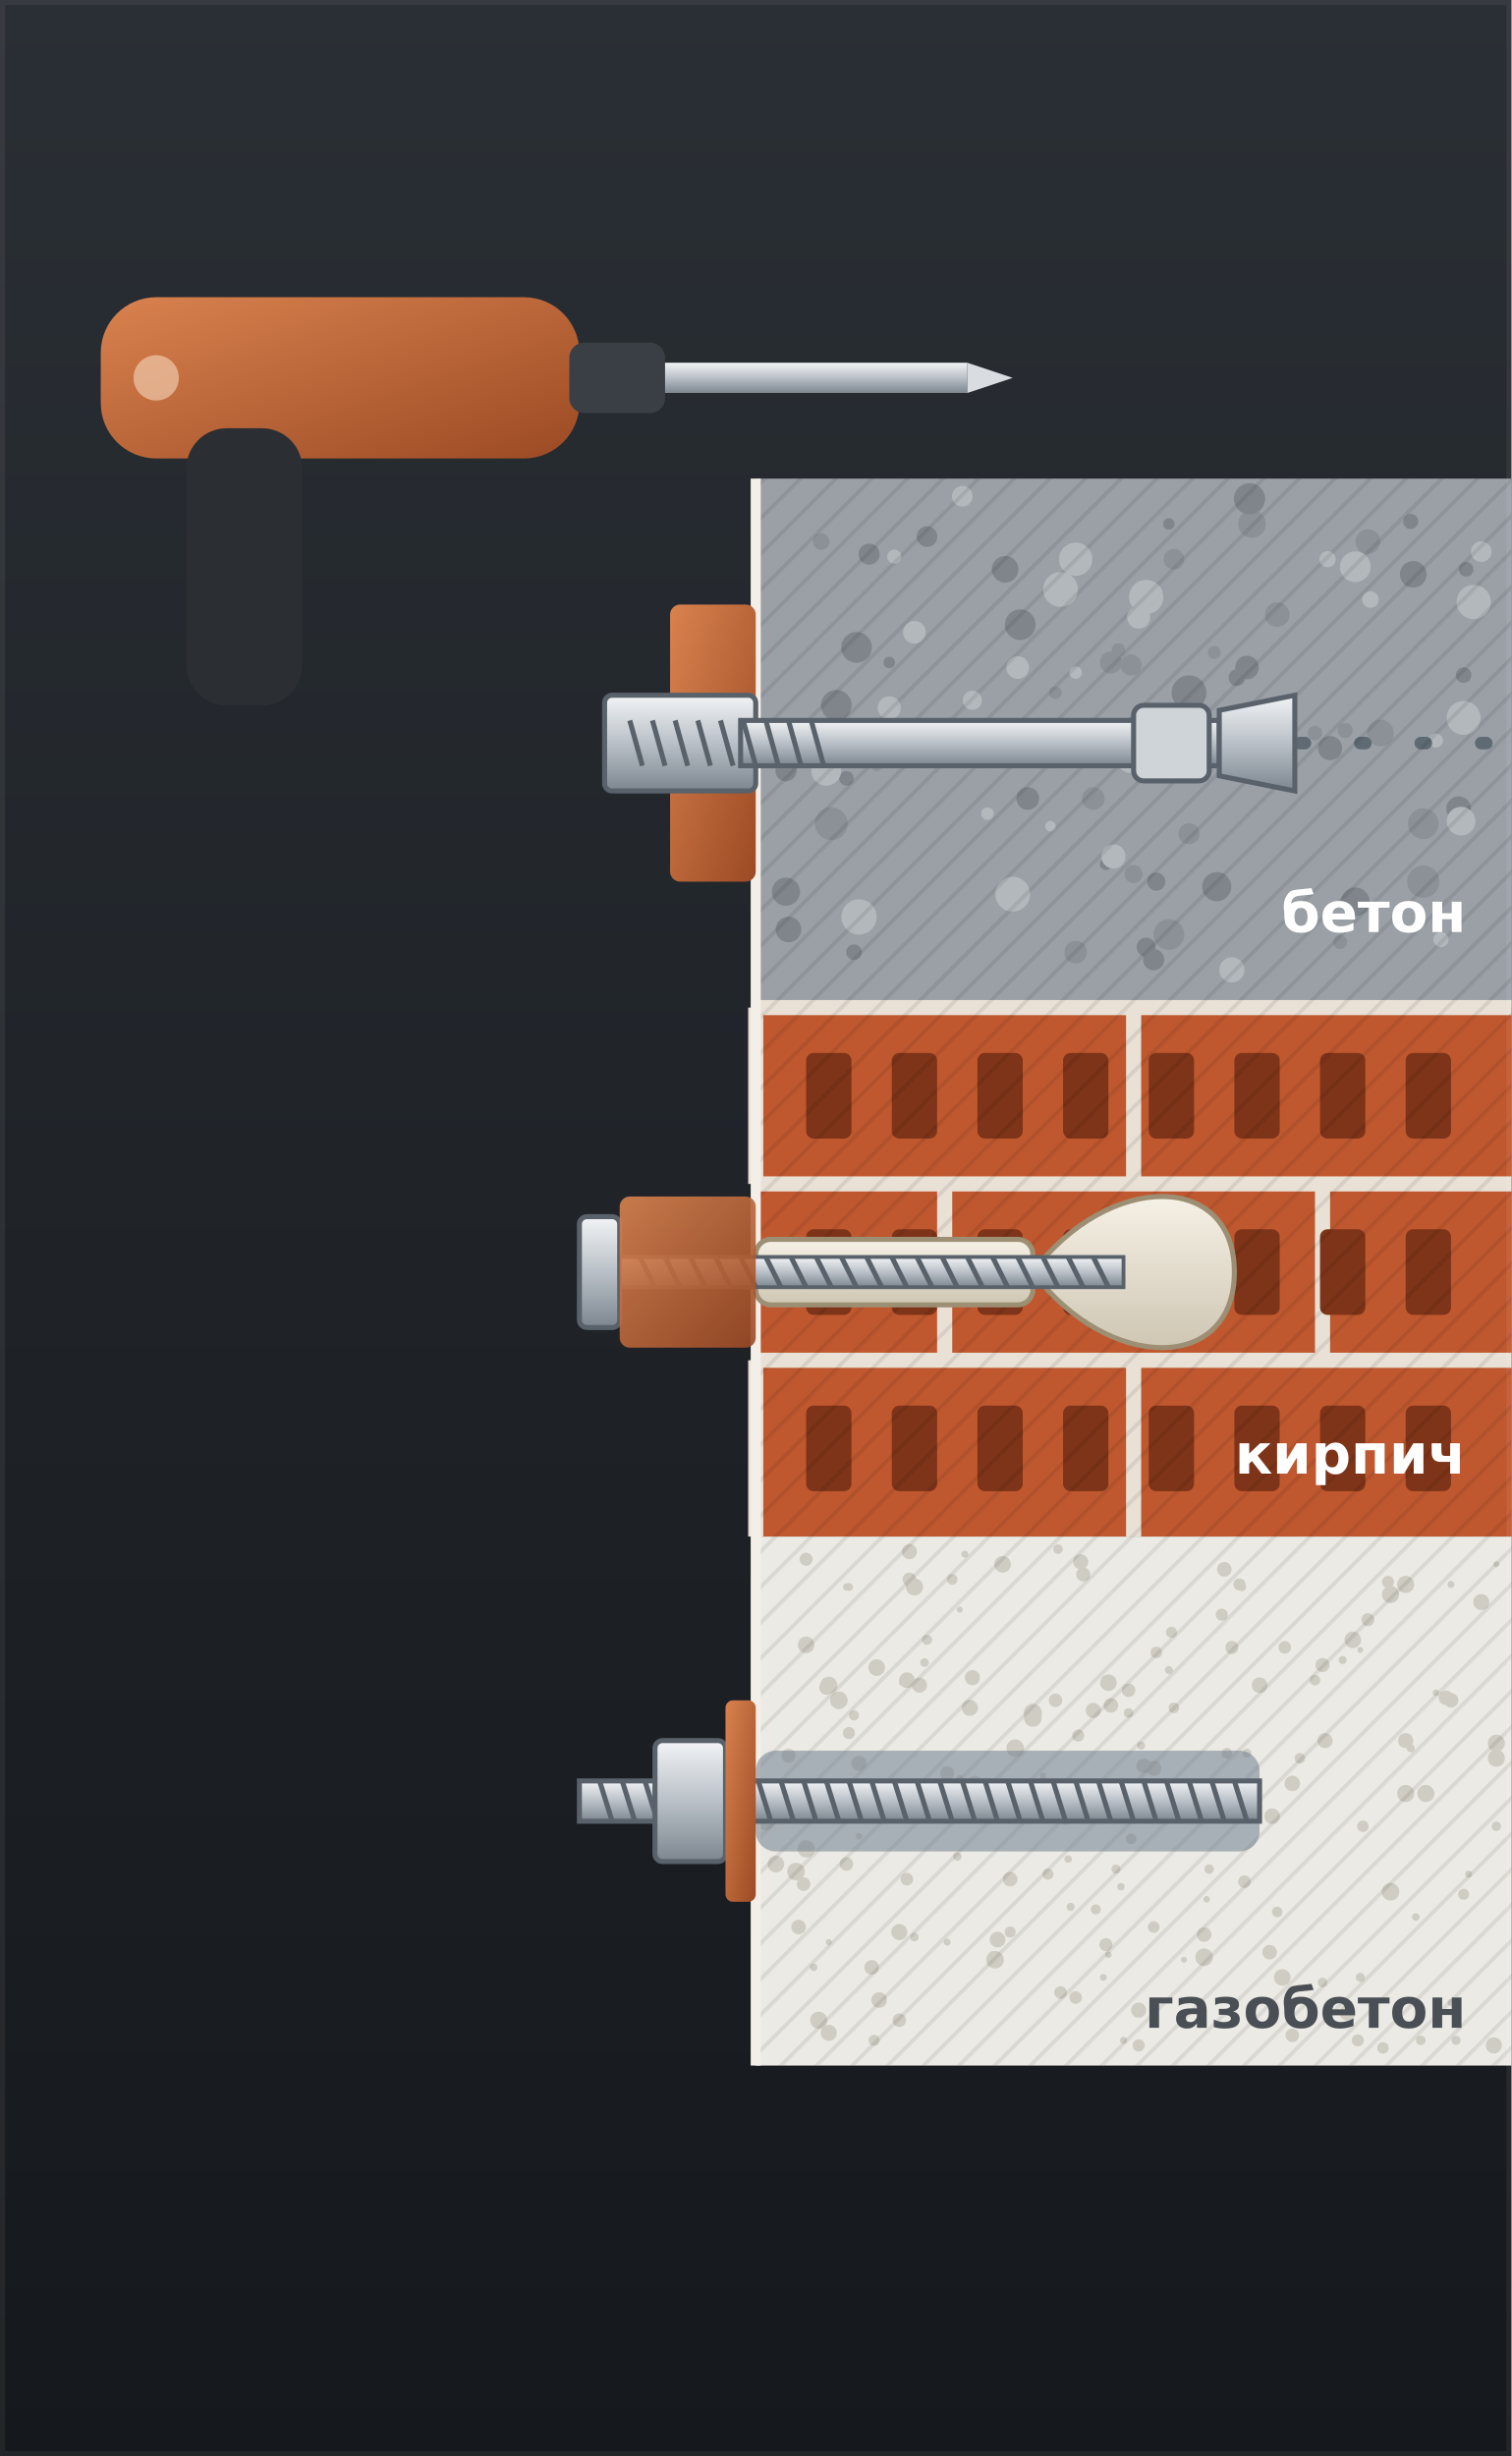
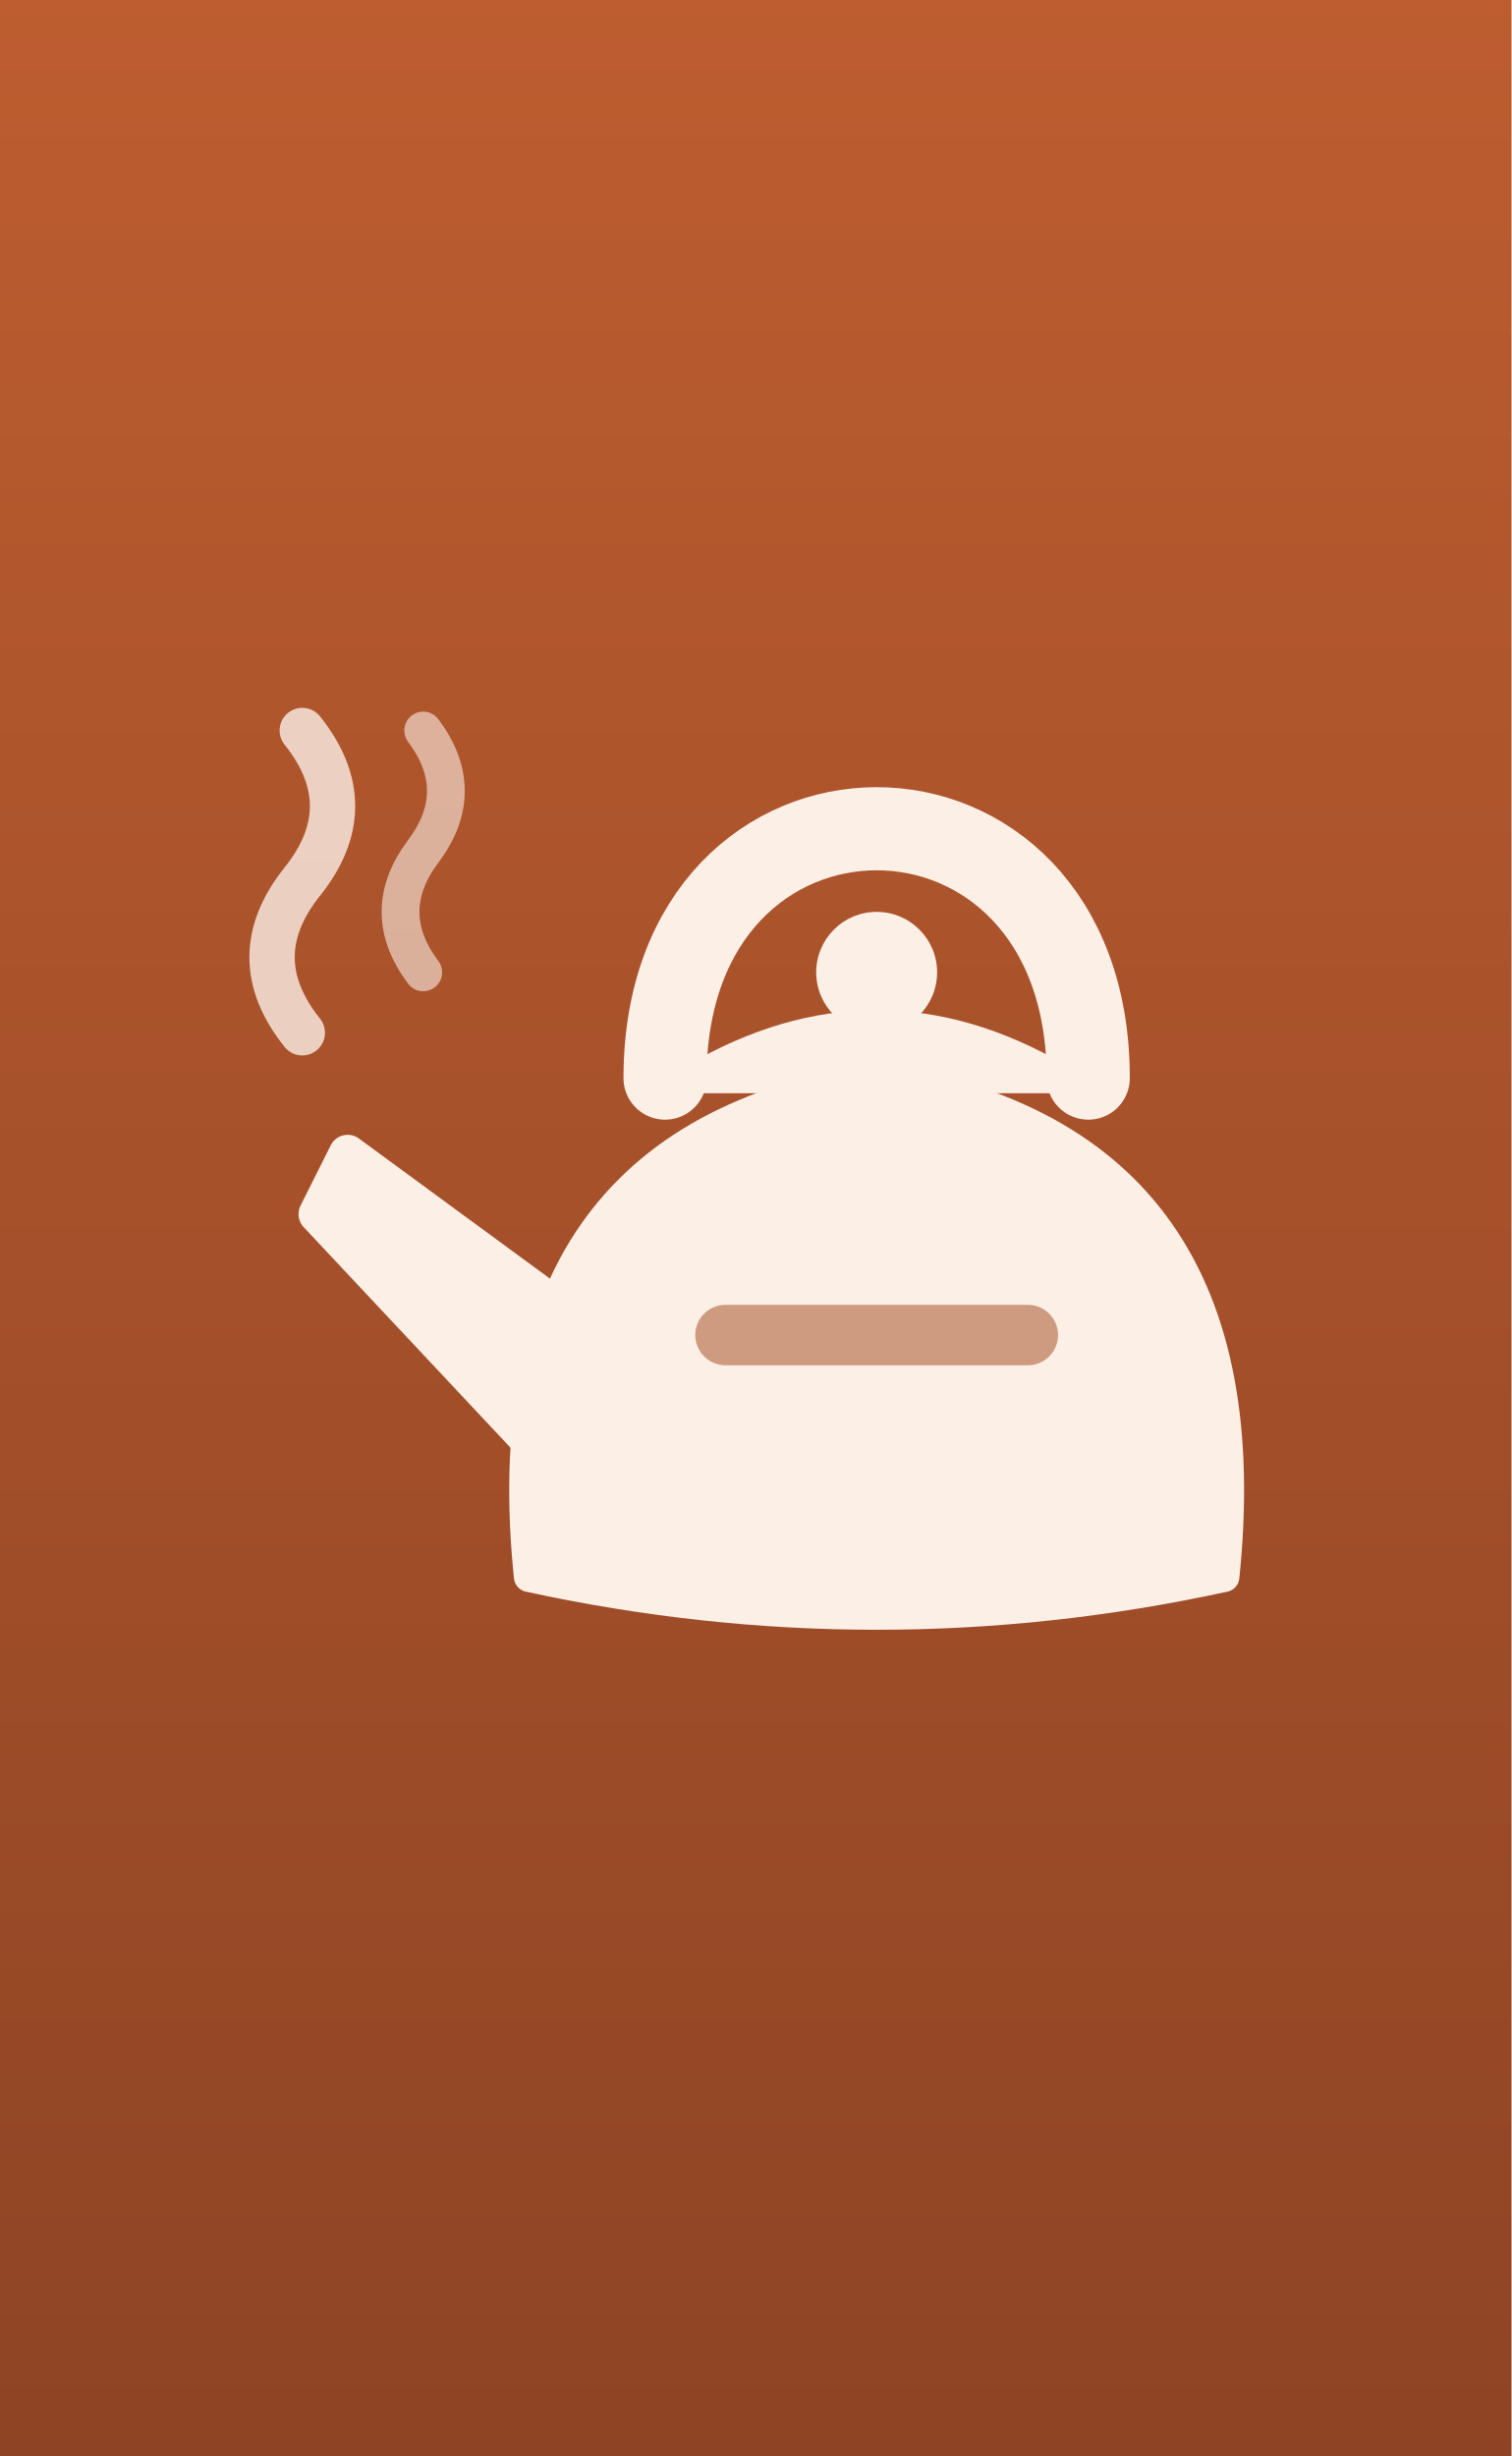
<svg xmlns="http://www.w3.org/2000/svg" viewBox="0 0 600 975" width="600" height="975">
  <defs>
-     <linearGradient id="bg" x1="0" y1="0" x2="0" y2="1">
-       <stop offset="0" stop-color="#2a2f35" />
-       <stop offset="1" stop-color="#15181c" />
+     <linearGradient id="g" x1="0" y1="0" x2="0" y2="1">
+       <stop offset="0" stop-color="#BD5D30" />
+       <stop offset="1" stop-color="#8E4424" />
    </linearGradient>
-     <linearGradient id="steel" x1="0" y1="0" x2="0" y2="1">
-       <stop offset="0" stop-color="#f2f4f6" />
-       <stop offset=".5" stop-color="#b9c0c7" />
-       <stop offset="1" stop-color="#7d868f" />
-     </linearGradient>
-     <linearGradient id="corten" x1="0" y1="0" x2="1" y2="1">
-       <stop offset="0" stop-color="#d9824f" />
-       <stop offset="1" stop-color="#9c4a24" />
-     </linearGradient>
-     <linearGradient id="nylon" x1="0" y1="0" x2="0" y2="1">
-       <stop offset="0" stop-color="#f6f1e6" />
-       <stop offset="1" stop-color="#cfc6b3" />
-     </linearGradient>
-     <pattern id="hatch" width="10" height="10" patternUnits="userSpaceOnUse" patternTransform="rotate(45)">
-       <line x1="0" y1="0" x2="0" y2="10" stroke="#000" stroke-opacity=".08" stroke-width="3" />
-     </pattern>
  </defs>
-   <rect width="600" height="975" fill="url(#bg)" />
-   <g transform="translate(0 40)">
-     <rect x="300" y="150" width="300" height="210" fill="#9aa0a6" />
-     <circle cx="399" cy="186" r="5.3" fill="#7f858b" />
-     <circle cx="543" cy="175" r="4.9" fill="#8b9196" />
-     <circle cx="368" cy="173" r="4.1" fill="#7f858b" />
-     <circle cx="332" cy="240" r="6.1" fill="#7f858b" />
-     <circle cx="579" cy="281" r="4.9" fill="#7f858b" />
-     <circle cx="472" cy="235" r="6.9" fill="#7f858b" />
-     <circle cx="466" cy="182" r="4.1" fill="#8b9196" />
-     <circle cx="340" cy="217" r="6.1" fill="#7f858b" />
-     <circle cx="336" cy="269" r="2.9" fill="#7f858b" />
-     <circle cx="464" cy="168" r="2.3" fill="#7f858b" />
-     <circle cx="449" cy="261" r="5.9" fill="#b3b8bd" />
-     <circle cx="475" cy="246" r="3.5" fill="#7f858b" />
-     <circle cx="507" cy="204" r="4.9" fill="#8b9196" />
-     <circle cx="449" cy="224" r="4.2" fill="#8b9196" />
-     <circle cx="588" cy="179" r="4.1" fill="#b3b8bd" />
-     <circle cx="350" cy="253" r="2.2" fill="#8b9196" />
-     <circle cx="328" cy="266" r="5.9" fill="#b3b8bd" />
-     <circle cx="404" cy="225" r="4.5" fill="#b3b8bd" />
-     <circle cx="326" cy="175" r="3.3" fill="#8b9196" />
-     <circle cx="497" cy="168" r="5.5" fill="#8b9196" />
-     <circle cx="472" cy="291" r="4.2" fill="#8b9196" />
-     <circle cx="417" cy="288" r="2.1" fill="#b3b8bd" />
-     <circle cx="408" cy="277" r="4.5" fill="#7f858b" />
-     <circle cx="527" cy="182" r="3.2" fill="#b3b8bd" />
-     <circle cx="570" cy="254" r="2.8" fill="#b3b8bd" />
-     <circle cx="464" cy="331" r="6.1" fill="#8b9196" />
-     <circle cx="386" cy="238" r="3.8" fill="#b3b8bd" />
-     <circle cx="582" cy="186" r="2.9" fill="#7f858b" />
-     <circle cx="496" cy="158" r="6.2" fill="#7f858b" />
-     <circle cx="382" cy="157" r="4.1" fill="#b3b8bd" />
-     <circle cx="482" cy="219" r="2.6" fill="#8b9196" />
-     <circle cx="580" cy="286" r="5.7" fill="#b3b8bd" />
-     <circle cx="565" cy="310" r="6.4" fill="#8b9196" />
-     <circle cx="419" cy="235" r="2.5" fill="#8b9196" />
-     <circle cx="421" cy="194" r="6.9" fill="#b3b8bd" />
-     <circle cx="353" cy="223" r="2.3" fill="#7f858b" />
-     <circle cx="469" cy="262" r="6.7" fill="#8b9196" />
-     <circle cx="313" cy="329" r="5.1" fill="#7f858b" />
-     <circle cx="489" cy="345" r="5.0" fill="#b3b8bd" />
-     <circle cx="341" cy="324" r="7.0" fill="#b3b8bd" />
-     <circle cx="444" cy="218" r="2.7" fill="#8b9196" />
-     <circle cx="405" cy="208" r="6.1" fill="#7f858b" />
-     <circle cx="455" cy="197" r="6.8" fill="#b3b8bd" />
-     <circle cx="348" cy="264" r="2.1" fill="#8b9196" />
-     <circle cx="392" cy="283" r="2.5" fill="#b3b8bd" />
-     <circle cx="455" cy="336" r="3.8" fill="#7f858b" />
-     <circle cx="459" cy="310" r="3.6" fill="#7f858b" />
-     <circle cx="483" cy="312" r="5.8" fill="#7f858b" />
-     <circle cx="538" cy="318" r="5.7" fill="#7f858b" />
-     <circle cx="364" cy="254" r="5.7" fill="#7f858b" />
-     <circle cx="534" cy="250" r="3.0" fill="#8b9196" />
-     <circle cx="581" cy="245" r="6.7" fill="#b3b8bd" />
-     <circle cx="581" cy="228" r="3.1" fill="#7f858b" />
-     <circle cx="441" cy="223" r="4.4" fill="#8b9196" />
-     <circle cx="548" cy="251" r="5.3" fill="#8b9196" />
-     <circle cx="330" cy="287" r="6.5" fill="#8b9196" />
-     <circle cx="522" cy="251" r="2.9" fill="#8b9196" />
-     <circle cx="402" cy="315" r="6.9" fill="#b3b8bd" />
-     <circle cx="439" cy="303" r="2.4" fill="#7f858b" />
-     <circle cx="355" cy="181" r="2.8" fill="#b3b8bd" />
-     <circle cx="538" cy="185" r="6.1" fill="#b3b8bd" />
-     <circle cx="495" cy="225" r="4.7" fill="#7f858b" />
-     <circle cx="312" cy="314" r="5.6" fill="#7f858b" />
-     <circle cx="458" cy="341" r="4.2" fill="#7f858b" />
-     <circle cx="544" cy="198" r="3.3" fill="#b3b8bd" />
-     <circle cx="450" cy="307" r="3.6" fill="#8b9196" />
-     <circle cx="427" cy="182" r="6.6" fill="#b3b8bd" />
-     <circle cx="565" cy="287" r="6.1" fill="#8b9196" />
-     <circle cx="427" cy="338" r="4.5" fill="#8b9196" />
-     <circle cx="350" cy="257" r="6.4" fill="#7f858b" />
-     <circle cx="481" cy="310" r="2.7" fill="#7f858b" />
-     <circle cx="442" cy="300" r="4.8" fill="#b3b8bd" />
-     <circle cx="503" cy="261" r="4.4" fill="#7f858b" />
-     <circle cx="560" cy="167" r="3.0" fill="#7f858b" />
-     <circle cx="528" cy="257" r="4.8" fill="#7f858b" />
-     <circle cx="434" cy="277" r="4.5" fill="#8b9196" />
-     <circle cx="363" cy="211" r="4.5" fill="#b3b8bd" />
-     <circle cx="452" cy="205" r="4.6" fill="#b3b8bd" />
-     <circle cx="572" cy="333" r="3.0" fill="#b3b8bd" />
-     <circle cx="345" cy="180" r="4.2" fill="#7f858b" />
-     <circle cx="499" cy="241" r="3.1" fill="#b3b8bd" />
-     <circle cx="532" cy="334" r="2.8" fill="#8b9196" />
-     <circle cx="491" cy="229" r="3.3" fill="#7f858b" />
-     <circle cx="585" cy="199" r="6.8" fill="#b3b8bd" />
-     <circle cx="561" cy="188" r="5.3" fill="#7f858b" />
-     <circle cx="353" cy="241" r="4.6" fill="#b3b8bd" />
-     <circle cx="427" cy="227" r="2.5" fill="#b3b8bd" />
-     <circle cx="312" cy="266" r="4.2" fill="#7f858b" />
-     <circle cx="417" cy="258" r="3.5" fill="#7f858b" />
-     <circle cx="339" cy="338" r="3.1" fill="#7f858b" />
-     <line x1="300" y1="255" x2="600" y2="255" stroke="#5f6a73" stroke-width="5" stroke-dasharray="2 22" stroke-linecap="round" />
-     <rect x="300" y="360" width="300" height="210" fill="#c0582f" />
-     <line x1="300" y1="360" x2="600" y2="360" stroke="#e9e1d6" stroke-width="6" />
-     <line x1="300" y1="360" x2="300" y2="430" stroke="#e9e1d6" stroke-width="6" />
-     <line x1="450" y1="360" x2="450" y2="430" stroke="#e9e1d6" stroke-width="6" />
-     <rect x="320" y="378" width="18" height="34" rx="3" fill="#7e3418" />
-     <rect x="354" y="378" width="18" height="34" rx="3" fill="#7e3418" />
-     <rect x="388" y="378" width="18" height="34" rx="3" fill="#7e3418" />
-     <rect x="422" y="378" width="18" height="34" rx="3" fill="#7e3418" />
-     <rect x="456" y="378" width="18" height="34" rx="3" fill="#7e3418" />
-     <rect x="490" y="378" width="18" height="34" rx="3" fill="#7e3418" />
-     <rect x="524" y="378" width="18" height="34" rx="3" fill="#7e3418" />
-     <rect x="558" y="378" width="18" height="34" rx="3" fill="#7e3418" />
-     <line x1="300" y1="430" x2="600" y2="430" stroke="#e9e1d6" stroke-width="6" />
-     <line x1="375" y1="430" x2="375" y2="500" stroke="#e9e1d6" stroke-width="6" />
-     <line x1="525" y1="430" x2="525" y2="500" stroke="#e9e1d6" stroke-width="6" />
-     <rect x="320" y="448" width="18" height="34" rx="3" fill="#7e3418" />
-     <rect x="354" y="448" width="18" height="34" rx="3" fill="#7e3418" />
-     <rect x="388" y="448" width="18" height="34" rx="3" fill="#7e3418" />
-     <rect x="422" y="448" width="18" height="34" rx="3" fill="#7e3418" />
-     <rect x="456" y="448" width="18" height="34" rx="3" fill="#7e3418" />
-     <rect x="490" y="448" width="18" height="34" rx="3" fill="#7e3418" />
-     <rect x="524" y="448" width="18" height="34" rx="3" fill="#7e3418" />
-     <rect x="558" y="448" width="18" height="34" rx="3" fill="#7e3418" />
-     <line x1="300" y1="500" x2="600" y2="500" stroke="#e9e1d6" stroke-width="6" />
-     <line x1="300" y1="500" x2="300" y2="570" stroke="#e9e1d6" stroke-width="6" />
-     <line x1="450" y1="500" x2="450" y2="570" stroke="#e9e1d6" stroke-width="6" />
-     <rect x="320" y="518" width="18" height="34" rx="3" fill="#7e3418" />
-     <rect x="354" y="518" width="18" height="34" rx="3" fill="#7e3418" />
-     <rect x="388" y="518" width="18" height="34" rx="3" fill="#7e3418" />
-     <rect x="422" y="518" width="18" height="34" rx="3" fill="#7e3418" />
-     <rect x="456" y="518" width="18" height="34" rx="3" fill="#7e3418" />
-     <rect x="490" y="518" width="18" height="34" rx="3" fill="#7e3418" />
-     <rect x="524" y="518" width="18" height="34" rx="3" fill="#7e3418" />
-     <rect x="558" y="518" width="18" height="34" rx="3" fill="#7e3418" />
-     <rect x="300" y="570" width="300" height="210" fill="#eceae4" />
-     <circle cx="329" cy="629" r="3.4" fill="#cfccc3" />
-     <circle cx="357" cy="727" r="3.2" fill="#cfccc3" />
-     <circle cx="552" cy="711" r="3.5" fill="#cfccc3" />
-     <circle cx="423" cy="682" r="2.4" fill="#cfccc3" />
-     <circle cx="448" cy="640" r="1.9" fill="#cfccc3" />
-     <circle cx="537" cy="611" r="3.3" fill="#cfccc3" />
-     <circle cx="383" cy="577" r="1.4" fill="#cfccc3" />
-     <circle cx="380" cy="697" r="1.7" fill="#cfccc3" />
-     <circle cx="381" cy="599" r="1.2" fill="#cfccc3" />
-     <circle cx="594" cy="658" r="3.4" fill="#cfccc3" />
-     <circle cx="486" cy="583" r="2.9" fill="#cfccc3" />
-     <circle cx="578" cy="770" r="1.8" fill="#cfccc3" />
-     <circle cx="357" cy="762" r="2.7" fill="#cfccc3" />
-     <circle cx="459" cy="616" r="2.3" fill="#cfccc3" />
-     <circle cx="500" cy="629" r="3.1" fill="#cfccc3" />
-     <circle cx="594" cy="581" r="1.2" fill="#cfccc3" />
-     <circle cx="452" cy="772" r="2.4" fill="#cfccc3" />
-     <circle cx="376" cy="664" r="2.8" fill="#cfccc3" />
-     <circle cx="494" cy="707" r="2.5" fill="#cfccc3" />
-     <circle cx="564" cy="770" r="1.9" fill="#cfccc3" />
-     <circle cx="367" cy="620" r="1.7" fill="#cfccc3" />
-     <circle cx="562" cy="721" r="1.5" fill="#cfccc3" />
-     <circle cx="593" cy="772" r="3.2" fill="#cfccc3" />
-     <circle cx="308" cy="700" r="3.3" fill="#cfccc3" />
-     <circle cx="430" cy="585" r="2.8" fill="#cfccc3" />
-     <circle cx="415" cy="676" r="3.5" fill="#cfccc3" />
-     <circle cx="479" cy="714" r="1.3" fill="#cfccc3" />
-     <circle cx="358" cy="628" r="1.2" fill="#cfccc3" />
-     <circle cx="410" cy="640" r="3.6" fill="#cfccc3" />
-     <circle cx="398" cy="581" r="3.3" fill="#cfccc3" />
-     <circle cx="368" cy="611" r="2.0" fill="#cfccc3" />
-     <circle cx="328" cy="630" r="2.8" fill="#cfccc3" />
-     <circle cx="376" cy="731" r="1.4" fill="#cfccc3" />
-     <circle cx="543" cy="603" r="2.6" fill="#cfccc3" />
-     <circle cx="419" cy="635" r="2.7" fill="#cfccc3" />
-     <circle cx="329" cy="767" r="3.2" fill="#cfccc3" />
-     <circle cx="349" cy="754" r="3.1" fill="#cfccc3" />
-     <circle cx="478" cy="728" r="2.9" fill="#cfccc3" />
-     <circle cx="448" cy="631" r="2.7" fill="#cfccc3" />
-     <circle cx="346" cy="741" r="2.9" fill="#cfccc3" />
-     <circle cx="454" cy="661" r="2.9" fill="#cfccc3" />
-     <circle cx="452" cy="758" r="3.0" fill="#cfccc3" />
-     <circle cx="470" cy="738" r="1.2" fill="#cfccc3" />
-     <circle cx="504" cy="735" r="2.9" fill="#cfccc3" />
-     <circle cx="583" cy="704" r="1.4" fill="#cfccc3" />
-     <circle cx="316" cy="703" r="3.5" fill="#cfccc3" />
-     <circle cx="414" cy="665" r="1.3" fill="#cfccc3" />
-     <circle cx="310" cy="681" r="1.8" fill="#cfccc3" />
-     <circle cx="381" cy="666" r="1.4" fill="#cfccc3" />
-     <circle cx="576" cy="755" r="1.4" fill="#cfccc3" />
-     <circle cx="458" cy="725" r="2.3" fill="#cfccc3" />
-     <circle cx="540" cy="745" r="1.8" fill="#cfccc3" />
-     <circle cx="525" cy="621" r="2.8" fill="#cfccc3" />
-     <circle cx="438" cy="745" r="1.4" fill="#cfccc3" />
-     <circle cx="570" cy="632" r="1.3" fill="#cfccc3" />
-     <circle cx="489" cy="614" r="2.6" fill="#cfccc3" />
-     <circle cx="401" cy="706" r="2.9" fill="#cfccc3" />
-     <circle cx="485" cy="601" r="2.4" fill="#cfccc3" />
-     <circle cx="446" cy="770" r="1.4" fill="#cfccc3" />
-     <circle cx="368" cy="673" r="2.9" fill="#cfccc3" />
-     <circle cx="387" cy="668" r="3.0" fill="#cfccc3" />
-     <circle cx="594" cy="685" r="1.9" fill="#cfccc3" />
-     <circle cx="329" cy="670" r="1.9" fill="#cfccc3" />
-     <circle cx="326" cy="676" r="3.6" fill="#cfccc3" />
-     <circle cx="594" cy="652" r="3.4" fill="#cfccc3" />
-     <circle cx="576" cy="589" r="1.4" fill="#cfccc3" />
-     <circle cx="522" cy="627" r="2.1" fill="#cfccc3" />
-     <circle cx="480" cy="702" r="1.9" fill="#cfccc3" />
-     <circle cx="337" cy="648" r="2.4" fill="#cfccc3" />
-     <circle cx="560" cy="654" r="1.6" fill="#cfccc3" />
-     <circle cx="581" cy="712" r="2.2" fill="#cfccc3" />
-     <circle cx="516" cy="658" r="2.1" fill="#cfccc3" />
-     <circle cx="339" cy="641" r="2.0" fill="#cfccc3" />
-     <circle cx="403" cy="654" r="3.5" fill="#cfccc3" />
-     <circle cx="361" cy="576" r="3.0" fill="#cfccc3" />
-     <circle cx="378" cy="587" r="2.1" fill="#cfccc3" />
-     <circle cx="558" cy="589" r="3.4" fill="#cfccc3" />
-     <circle cx="525" cy="747" r="1.9" fill="#cfccc3" />
-     <circle cx="319" cy="708" r="2.7" fill="#cfccc3" />
-     <circle cx="347" cy="770" r="2.2" fill="#cfccc3" />
-     <circle cx="396" cy="730" r="3.1" fill="#cfccc3" />
-     <circle cx="429" cy="580" r="3.0" fill="#cfccc3" />
-     <circle cx="421" cy="751" r="2.5" fill="#cfccc3" />
-     <circle cx="363" cy="590" r="3.4" fill="#cfccc3" />
-     <circle cx="424" cy="698" r="1.5" fill="#cfccc3" />
-     <circle cx="558" cy="672" r="3.4" fill="#cfccc3" />
-     <circle cx="465" cy="608" r="2.2" fill="#cfccc3" />
-     <circle cx="386" cy="626" r="3.0" fill="#cfccc3" />
-     <circle cx="495" cy="656" r="1.8" fill="#cfccc3" />
-     <circle cx="445" cy="709" r="1.5" fill="#cfccc3" />
-     <circle cx="492" cy="589" r="2.4" fill="#cfccc3" />
-     <circle cx="541" cy="685" r="2.3" fill="#cfccc3" />
-     <circle cx="401" cy="727" r="2.2" fill="#cfccc3" />
-     <circle cx="464" cy="623" r="1.6" fill="#cfccc3" />
-     <circle cx="466" cy="638" r="2.1" fill="#cfccc3" />
-     <circle cx="540" cy="615" r="1.2" fill="#cfccc3" />
-     <circle cx="558" cy="651" r="3.0" fill="#cfccc3" />
-     <circle cx="365" cy="629" r="3.0" fill="#cfccc3" />
-     <circle cx="449" cy="690" r="2.1" fill="#cfccc3" />
-     <circle cx="505" cy="681" r="3.1" fill="#cfccc3" />
-     <circle cx="552" cy="593" r="3.4" fill="#cfccc3" />
-     <circle cx="416" cy="704" r="2.2" fill="#cfccc3" />
-     <circle cx="395" cy="738" r="3.5" fill="#cfccc3" />
-     <circle cx="341" cy="660" r="3.0" fill="#cfccc3" />
-     <circle cx="539" cy="770" r="2.4" fill="#cfccc3" />
-     <circle cx="325" cy="762" r="3.4" fill="#cfccc3" />
-     <circle cx="458" cy="669" r="2.3" fill="#cfccc3" />
-     <circle cx="533" cy="619" r="1.6" fill="#cfccc3" />
-     <circle cx="588" cy="596" r="3.2" fill="#cfccc3" />
-     <circle cx="509" cy="745" r="3.3" fill="#cfccc3" />
-     <circle cx="329" cy="731" r="1.2" fill="#cfccc3" />
-     <circle cx="341" cy="689" r="1.3" fill="#cfccc3" />
-     <circle cx="513" cy="768" r="2.7" fill="#cfccc3" />
-     <circle cx="458" cy="662" r="3.0" fill="#cfccc3" />
-     <circle cx="333" cy="635" r="3.5" fill="#cfccc3" />
-     <circle cx="360" cy="627" r="3.1" fill="#cfccc3" />
-     <circle cx="304" cy="683" r="3.6" fill="#cfccc3" />
-     <circle cx="385" cy="638" r="3.2" fill="#cfccc3" />
-     <circle cx="375" cy="680" r="2.5" fill="#cfccc3" />
-     <circle cx="313" cy="657" r="2.8" fill="#cfccc3" />
-     <circle cx="320" cy="613" r="3.3" fill="#cfccc3" />
-     <circle cx="493" cy="590" r="1.7" fill="#cfccc3" />
-     <circle cx="428" cy="649" r="2.4" fill="#cfccc3" />
-     <circle cx="507" cy="719" r="2.1" fill="#cfccc3" />
-     <circle cx="420" cy="575" r="1.9" fill="#cfccc3" />
-     <circle cx="551" cy="588" r="2.4" fill="#cfccc3" />
-     <circle cx="363" cy="729" r="1.7" fill="#cfccc3" />
-     <circle cx="440" cy="628" r="3.3" fill="#cfccc3" />
-     <circle cx="336" cy="700" r="2.7" fill="#cfccc3" />
-     <circle cx="566" cy="672" r="3.4" fill="#cfccc3" />
-     <circle cx="320" cy="694" r="3.4" fill="#cfccc3" />
-     <circle cx="320" cy="579" r="2.6" fill="#cfccc3" />
-     <circle cx="425" cy="717" r="1.6" fill="#cfccc3" />
-     <circle cx="435" cy="718" r="2.0" fill="#cfccc3" />
-     <circle cx="337" cy="590" r="1.6" fill="#cfccc3" />
-     <circle cx="360" cy="706" r="2.5" fill="#cfccc3" />
-     <circle cx="441" cy="637" r="2.9" fill="#cfccc3" />
-     <circle cx="549" cy="773" r="2.3" fill="#cfccc3" />
-     <circle cx="336" cy="590" r="1.4" fill="#cfccc3" />
-     <circle cx="427" cy="753" r="2.5" fill="#cfccc3" />
-     <circle cx="526" cy="651" r="3.0" fill="#cfccc3" />
-     <circle cx="394" cy="736" r="1.4" fill="#cfccc3" />
-     <circle cx="510" cy="614" r="2.5" fill="#cfccc3" />
-     <circle cx="434" cy="639" r="3.0" fill="#cfccc3" />
-     <circle cx="443" cy="702" r="1.8" fill="#cfccc3" />
-     <circle cx="487" cy="656" r="2.1" fill="#cfccc3" />
-     <circle cx="440" cy="736" r="1.3" fill="#cfccc3" />
-     <circle cx="361" cy="587" r="2.7" fill="#cfccc3" />
-     <circle cx="410" cy="642" r="3.5" fill="#cfccc3" />
-     <circle cx="317" cy="725" r="2.9" fill="#cfccc3" />
-     <circle cx="574" cy="634" r="2.9" fill="#cfccc3" />
-     <circle cx="478" cy="737" r="3.5" fill="#cfccc3" />
-     <circle cx="323" cy="741" r="1.5" fill="#cfccc3" />
-     <circle cx="513" cy="668" r="3.1" fill="#cfccc3" />
-     <circle cx="535" cy="759" r="3.2" fill="#cfccc3" />
-     <circle cx="343" cy="674" r="1.2" fill="#cfccc3" />
-     <circle cx="576" cy="635" r="2.9" fill="#cfccc3" />
-     <circle cx="348" cy="622" r="3.3" fill="#cfccc3" />
-     <circle cx="439" cy="732" r="2.6" fill="#cfccc3" />
-     <circle cx="453" cy="653" r="1.6" fill="#cfccc3" />
-     <rect x="300" y="150" width="300" height="630" fill="url(#hatch)" />
-     <line x1="300" y1="150" x2="300" y2="780" stroke="#f3efe8" stroke-width="4" />
-     <rect x="266" y="200" width="34" height="110" rx="4" fill="url(#corten)" />
-     <rect x="240" y="236" width="60" height="38" rx="3" fill="url(#steel)" stroke="#59616a" stroke-width="2" />
-     <rect x="294" y="246" width="190" height="18" fill="url(#steel)" stroke="#59616a" stroke-width="2" />
-     <line x1="250" y1="246" x2="255" y2="264" stroke="#59616a" stroke-width="2" />
-     <line x1="259" y1="246" x2="264" y2="264" stroke="#59616a" stroke-width="2" />
-     <line x1="268" y1="246" x2="273" y2="264" stroke="#59616a" stroke-width="2" />
-     <line x1="277" y1="246" x2="282" y2="264" stroke="#59616a" stroke-width="2" />
-     <line x1="286" y1="246" x2="291" y2="264" stroke="#59616a" stroke-width="2" />
-     <line x1="295" y1="246" x2="300" y2="264" stroke="#59616a" stroke-width="2" />
-     <line x1="304" y1="246" x2="309" y2="264" stroke="#59616a" stroke-width="2" />
-     <line x1="313" y1="246" x2="318" y2="264" stroke="#59616a" stroke-width="2" />
-     <line x1="322" y1="246" x2="327" y2="264" stroke="#59616a" stroke-width="2" />
-     <polygon points="484,242 514,236 514,274 484,268" fill="url(#steel)" stroke="#59616a" stroke-width="2" />
-     <rect x="450" y="240" width="30" height="30" rx="4" fill="#cfd4d9" stroke="#59616a" stroke-width="2" />
-     <rect x="300" y="452" width="110" height="26" rx="6" fill="url(#nylon)" stroke="#9c8f74" stroke-width="2" />
-     <path d="M410 465 c 30 -40 80 -40 80 0 s -50 40 -80 0" fill="url(#nylon)" stroke="#9c8f74" stroke-width="2" />
-     <rect x="230" y="443" width="16" height="44" rx="3" fill="url(#steel)" stroke="#59616a" stroke-width="2" />
-     <rect x="246" y="459" width="200" height="12" fill="url(#steel)" stroke="#59616a" stroke-width="1.5" />
-     <line x1="254" y1="459" x2="260" y2="471" stroke="#59616a" stroke-width="2" />
-     <line x1="264" y1="459" x2="270" y2="471" stroke="#59616a" stroke-width="2" />
-     <line x1="274" y1="459" x2="280" y2="471" stroke="#59616a" stroke-width="2" />
-     <line x1="284" y1="459" x2="290" y2="471" stroke="#59616a" stroke-width="2" />
-     <line x1="294" y1="459" x2="300" y2="471" stroke="#59616a" stroke-width="2" />
-     <line x1="304" y1="459" x2="310" y2="471" stroke="#59616a" stroke-width="2" />
-     <line x1="314" y1="459" x2="320" y2="471" stroke="#59616a" stroke-width="2" />
-     <line x1="324" y1="459" x2="330" y2="471" stroke="#59616a" stroke-width="2" />
-     <line x1="334" y1="459" x2="340" y2="471" stroke="#59616a" stroke-width="2" />
-     <line x1="344" y1="459" x2="350" y2="471" stroke="#59616a" stroke-width="2" />
-     <line x1="354" y1="459" x2="360" y2="471" stroke="#59616a" stroke-width="2" />
-     <line x1="364" y1="459" x2="370" y2="471" stroke="#59616a" stroke-width="2" />
-     <line x1="374" y1="459" x2="380" y2="471" stroke="#59616a" stroke-width="2" />
-     <line x1="384" y1="459" x2="390" y2="471" stroke="#59616a" stroke-width="2" />
-     <line x1="394" y1="459" x2="400" y2="471" stroke="#59616a" stroke-width="2" />
-     <line x1="404" y1="459" x2="410" y2="471" stroke="#59616a" stroke-width="2" />
-     <line x1="414" y1="459" x2="420" y2="471" stroke="#59616a" stroke-width="2" />
-     <line x1="424" y1="459" x2="430" y2="471" stroke="#59616a" stroke-width="2" />
-     <line x1="434" y1="459" x2="440" y2="471" stroke="#59616a" stroke-width="2" />
-     <rect x="246" y="435" width="54" height="60" rx="4" fill="url(#corten)" opacity=".9" />
-     <rect x="300" y="655" width="200" height="40" rx="8" fill="#6f7f8f" opacity=".55" />
-     <rect x="230" y="667" width="270" height="16" fill="url(#steel)" stroke="#59616a" stroke-width="2" />
-     <line x1="238" y1="667" x2="243" y2="683" stroke="#59616a" stroke-width="2" />
-     <line x1="247" y1="667" x2="252" y2="683" stroke="#59616a" stroke-width="2" />
-     <line x1="256" y1="667" x2="261" y2="683" stroke="#59616a" stroke-width="2" />
-     <line x1="265" y1="667" x2="270" y2="683" stroke="#59616a" stroke-width="2" />
-     <line x1="274" y1="667" x2="279" y2="683" stroke="#59616a" stroke-width="2" />
-     <line x1="283" y1="667" x2="288" y2="683" stroke="#59616a" stroke-width="2" />
-     <line x1="292" y1="667" x2="297" y2="683" stroke="#59616a" stroke-width="2" />
-     <line x1="301" y1="667" x2="306" y2="683" stroke="#59616a" stroke-width="2" />
-     <line x1="310" y1="667" x2="315" y2="683" stroke="#59616a" stroke-width="2" />
-     <line x1="319" y1="667" x2="324" y2="683" stroke="#59616a" stroke-width="2" />
-     <line x1="328" y1="667" x2="333" y2="683" stroke="#59616a" stroke-width="2" />
-     <line x1="337" y1="667" x2="342" y2="683" stroke="#59616a" stroke-width="2" />
-     <line x1="346" y1="667" x2="351" y2="683" stroke="#59616a" stroke-width="2" />
-     <line x1="355" y1="667" x2="360" y2="683" stroke="#59616a" stroke-width="2" />
-     <line x1="364" y1="667" x2="369" y2="683" stroke="#59616a" stroke-width="2" />
-     <line x1="373" y1="667" x2="378" y2="683" stroke="#59616a" stroke-width="2" />
-     <line x1="382" y1="667" x2="387" y2="683" stroke="#59616a" stroke-width="2" />
-     <line x1="391" y1="667" x2="396" y2="683" stroke="#59616a" stroke-width="2" />
-     <line x1="400" y1="667" x2="405" y2="683" stroke="#59616a" stroke-width="2" />
-     <line x1="409" y1="667" x2="414" y2="683" stroke="#59616a" stroke-width="2" />
-     <line x1="418" y1="667" x2="423" y2="683" stroke="#59616a" stroke-width="2" />
-     <line x1="427" y1="667" x2="432" y2="683" stroke="#59616a" stroke-width="2" />
-     <line x1="436" y1="667" x2="441" y2="683" stroke="#59616a" stroke-width="2" />
-     <line x1="445" y1="667" x2="450" y2="683" stroke="#59616a" stroke-width="2" />
-     <line x1="454" y1="667" x2="459" y2="683" stroke="#59616a" stroke-width="2" />
-     <line x1="463" y1="667" x2="468" y2="683" stroke="#59616a" stroke-width="2" />
-     <line x1="472" y1="667" x2="477" y2="683" stroke="#59616a" stroke-width="2" />
-     <line x1="481" y1="667" x2="486" y2="683" stroke="#59616a" stroke-width="2" />
-     <line x1="490" y1="667" x2="495" y2="683" stroke="#59616a" stroke-width="2" />
-     <rect x="260" y="651" width="28" height="48" rx="3" fill="url(#steel)" stroke="#59616a" stroke-width="2" />
-     <rect x="288" y="635" width="12" height="80" rx="3" fill="url(#corten)" />
-     <g transform="translate(40 78) rotate(0)">
-       <rect x="0" y="0" width="190" height="64" rx="22" fill="url(#corten)" />
-       <rect x="34" y="52" width="46" height="110" rx="16" fill="#2b2f33" />
-       <rect x="186" y="18" width="38" height="28" rx="6" fill="#3a3f45" />
-       <rect x="224" y="26" width="120" height="12" fill="url(#steel)" />
-       <circle cx="22" cy="32" r="9" fill="#f0c7aa" opacity=".7" />
-     </g>
-     <path d="M384 104 l 18 6 -18 6 z" fill="#d9dde1" />
-     <text x="582" y="330" font-family="DejaVu Sans, Arial" font-size="22" font-weight="700" text-anchor="end" fill="#ffffff">бетон</text>
-     <text x="582" y="545" font-family="DejaVu Sans, Arial" font-size="22" font-weight="700" text-anchor="end" fill="#ffffff">кирпич</text>
-     <text x="582" y="765" font-family="DejaVu Sans, Arial" font-size="22" font-weight="700" text-anchor="end" fill="#4a4f55">газобетон</text>
+   <rect width="600" height="975" fill="url(#g)" />
+   <g transform="translate(48 146) scale(6)" fill="#FBEFE6" stroke="#FBEFE6" stroke-linejoin="round" stroke-linecap="round">
+     <path d="M36 47 C36 25 64 25 64 47" fill="none" stroke-width="5.5" />
+     <path d="M27 80 Q24 51 50 47 Q76 51 73 80 Q50 85 27 80Z" stroke-width="2" />
+     <path d="M30 63 L15 52 L13 56 L28 72Z" stroke-width="2.5" />
+     <path d="M38 47 Q50 40 62 47Z" stroke-width="2" />
+     <circle cx="50" cy="40" r="4" stroke="none" />
+     <path d="M12 44 q-4 -5 0 -10 q4 -5 0 -10" fill="none" stroke-width="3" opacity=".8" />
+     <path d="M20 40 q-3 -4 0 -8 q3 -4 0 -8" fill="none" stroke-width="2.5" opacity=".6" />
+     <rect x="38" y="62" width="24" height="4" rx="2" fill="#A9532B" stroke="none" opacity=".55" />
  </g>
-   <rect x="1" y="1" width="598" height="973" fill="none" stroke="#ffffff" stroke-opacity=".06" stroke-width="2" />
</svg>
